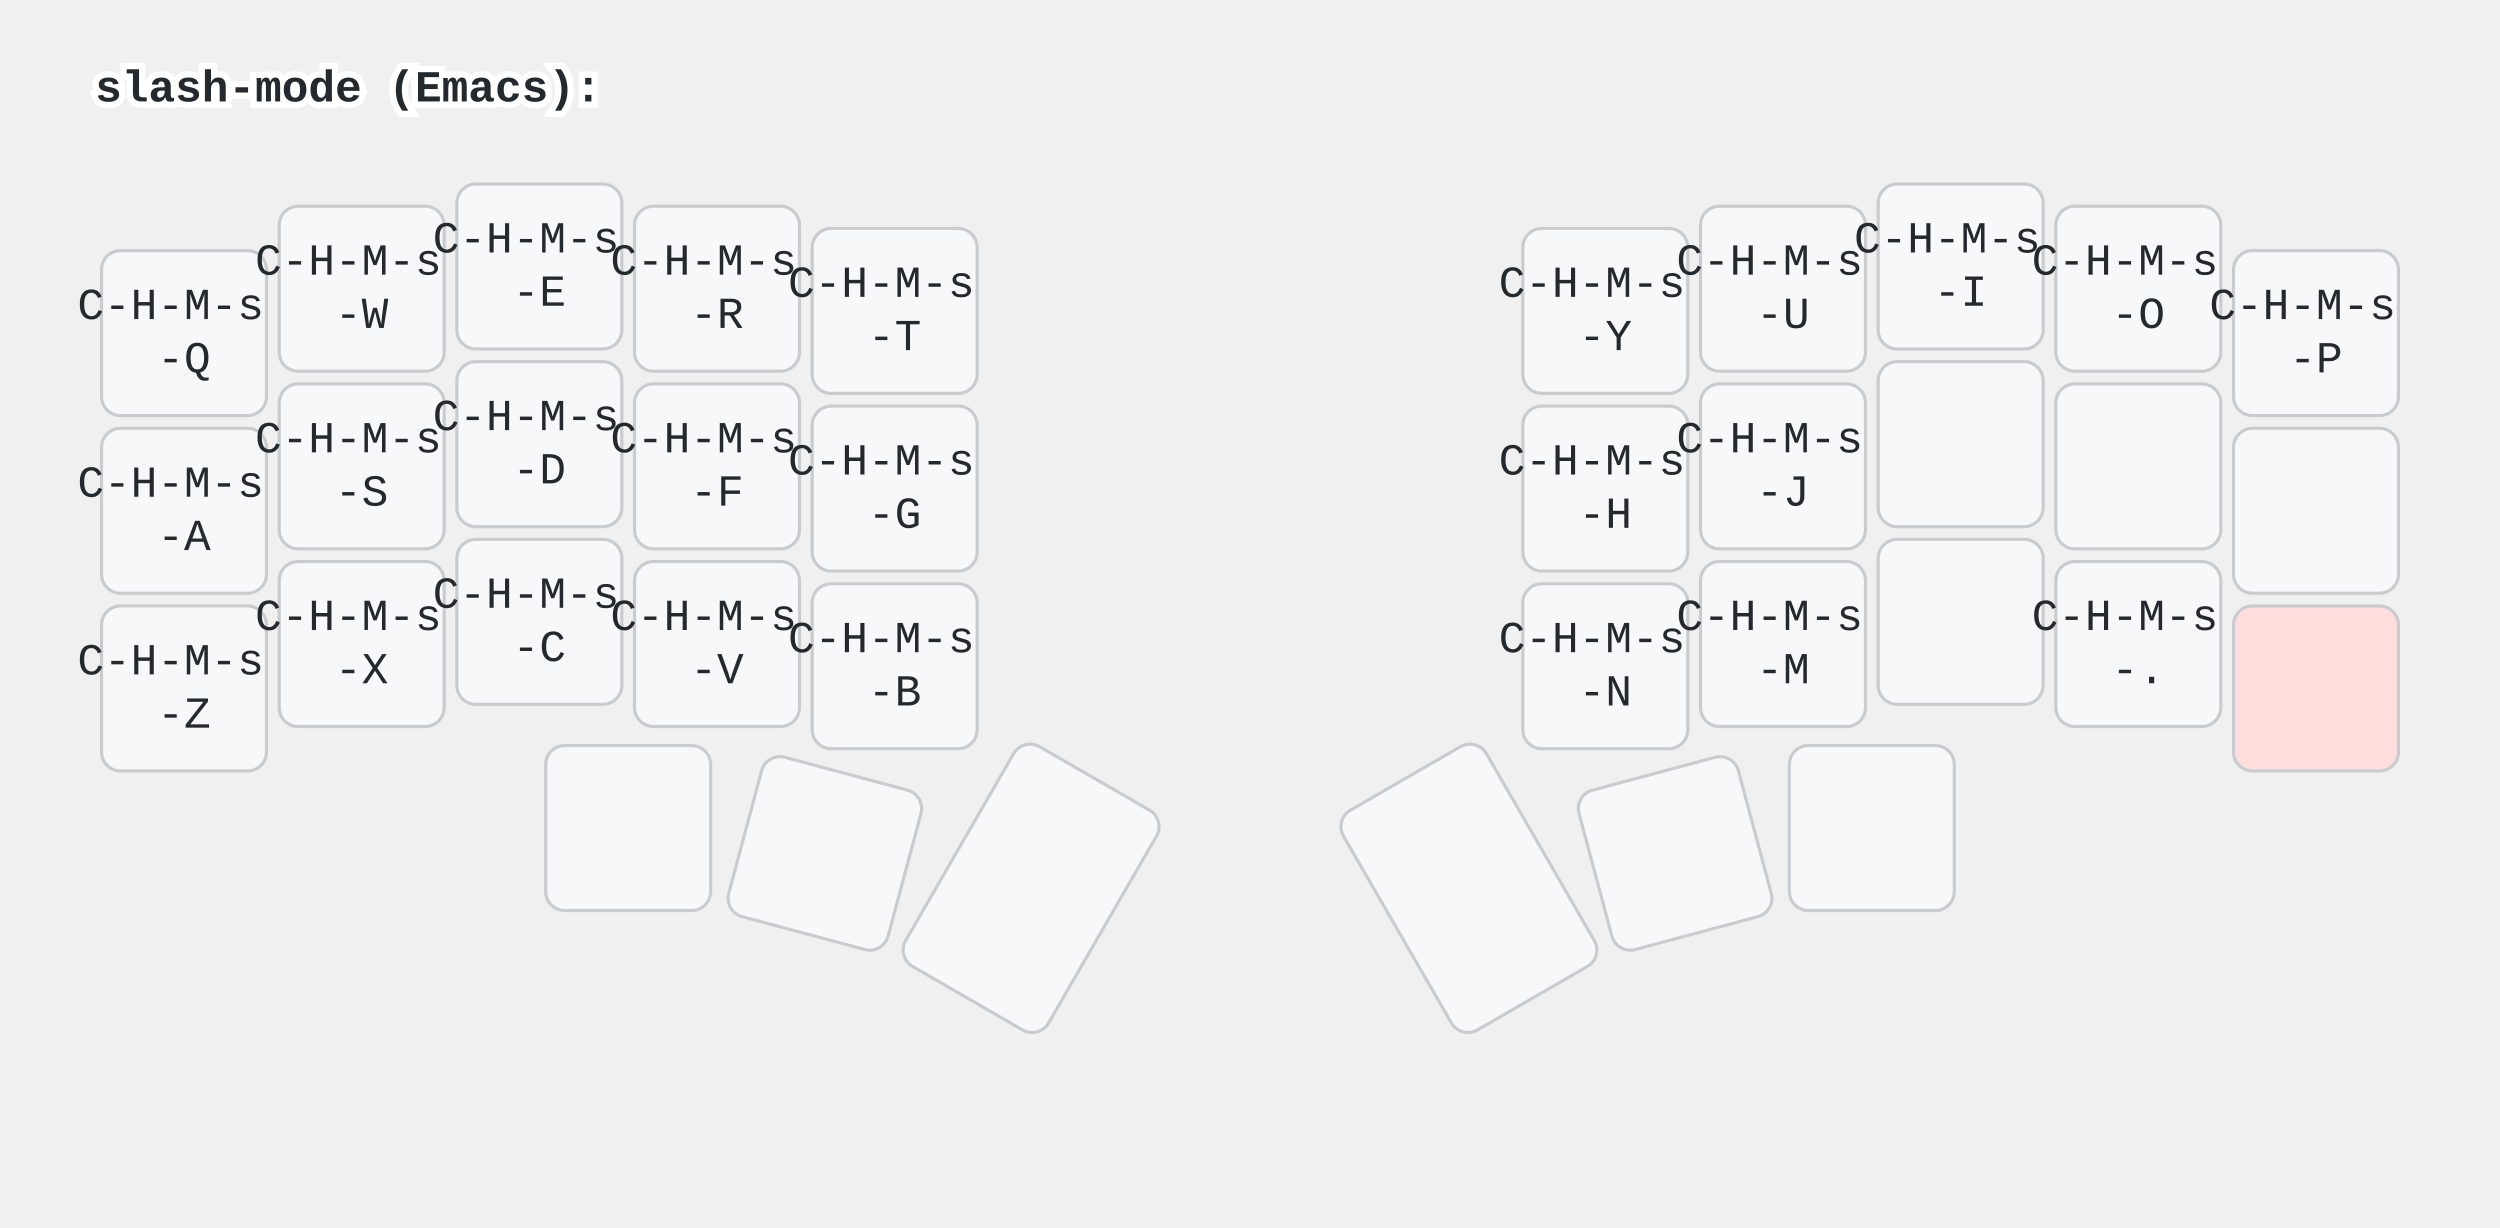
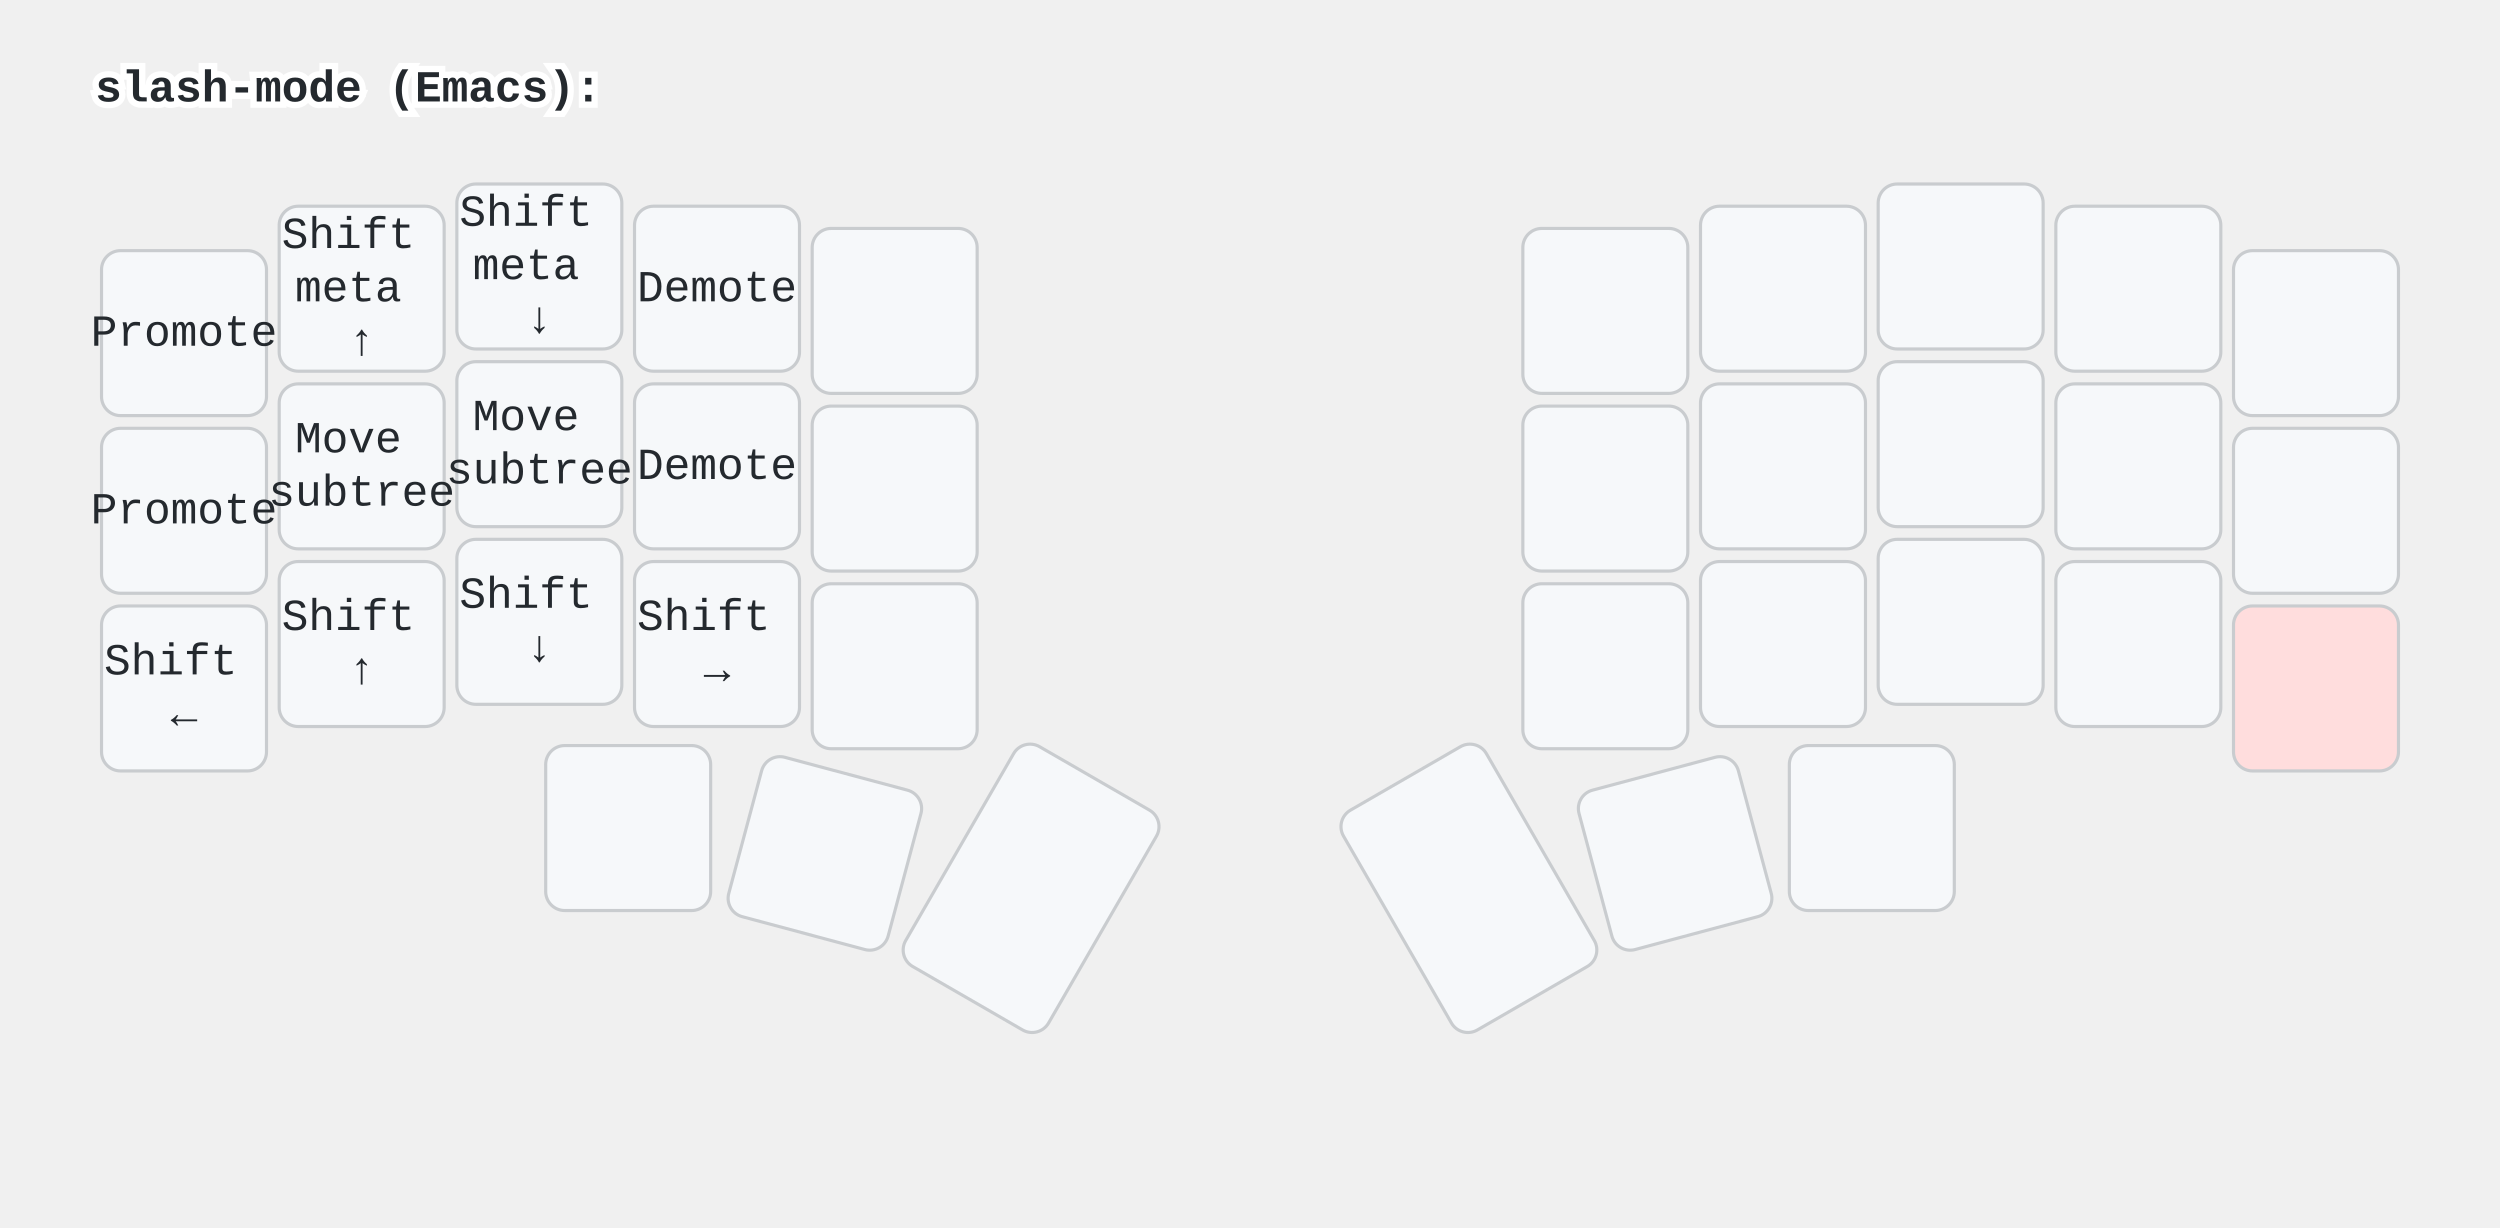
<svg xmlns="http://www.w3.org/2000/svg" width="788" height="387" viewBox="0 0 788 387" class="keymap">
  <style>/* inherit to force styles through use tags */
svg path {
    fill: inherit;
}

/* font and background color specifications */
svg.keymap {
    font-family: SFMono-Regular,Consolas,Liberation Mono,Menlo,monospace;
    font-size: 14px;
    font-kerning: normal;
    text-rendering: optimizeLegibility;
    fill: #24292e;
}

/* default key styling */
rect.key {
    fill: #f6f8fa;
}

rect.key, rect.combo {
    stroke: #c9cccf;
    stroke-width: 1;
}

/* default key side styling, only used is draw_key_sides is set */
rect.side {
    filter: brightness(90%);
}

/* color accent for combo boxes */
rect.combo, rect.combo-separate {
    fill: #cdf;
}

/* color accent for held keys */
rect.held, rect.combo.held {
    fill: #fdd;
}

/* color accent for ghost (optional) keys */
rect.ghost, rect.combo.ghost {
    stroke-dasharray: 4, 4;
    stroke-width: 2;
}

text {
    text-anchor: middle;
    dominant-baseline: middle;
}

/* styling for layer labels */
text.label {
    font-weight: bold;
    text-anchor: start;
    stroke: white;
    stroke-width: 4;
    paint-order: stroke;
}

/* styling for optional footer */
text.footer {
    text-anchor: end;
    dominant-baseline: auto;
    stroke: white;
    stroke-width: 4;
    paint-order: stroke;
}

/* styling for combo tap, and key non-tap label text */
text.combo, text.hold, text.shifted, text.left, text.right {
    font-size: 11px;
}

text.hold {
    text-anchor: middle;
    dominant-baseline: auto;
}

text.shifted {
    text-anchor: middle;
    dominant-baseline: hanging;
}

text.left {
    text-anchor: start;
}

text.right {
    text-anchor: end;
}

text.layer-activator {
    text-decoration: underline;
}

/* styling for hold/shifted label text in combo box */
text.combo.hold, text.combo.shifted, text.combo.left, text.combo.right {
    font-size: 8px;
}

/* lighter symbol for transparent keys */
text.trans {
    fill: #7b7e81;
}

/* styling for combo dendrons */
path.combo {
    stroke-width: 1;
    stroke: gray;
    fill: none;
}

/* Start Tabler Icons Cleanup */
/* cannot use height/width with glyphs */
.icon-tabler &gt; path {
    fill: inherit;
    stroke: inherit;
    stroke-width: 2;
}
/* hide tabler's default box */
.icon-tabler &gt; path[stroke="none"][fill="none"] {
    visibility: hidden;
}
/* End Tabler Icons Cleanup */
</style>
  <g transform="translate(30, 0)" class="layer-slash-mode (Emacs)">
    <text x="0" y="28" class="label" id="slash-mode-Emacs">slash-mode (Emacs):</text>
    <g transform="translate(0, 56)">
      <g transform="translate(28, 49)" class="key keypos-0">
        <rect rx="6" ry="6" x="-26" y="-26" width="52" height="52" class="key" />
-         <text x="0" y="0" class="key tap">
-           <tspan x="0" dy="-0.6em">C-H-M-s</tspan>
-           <tspan x="0" dy="1.2em">-Q</tspan>
-         </text>
+         <text x="0" y="0" class="key tap">Promote</text>
      </g>
      <g transform="translate(84, 35)" class="key keypos-1">
        <rect rx="6" ry="6" x="-26" y="-26" width="52" height="52" class="key" />
        <text x="0" y="0" class="key tap">
-           <tspan x="0" dy="-0.6em">C-H-M-s</tspan>
-           <tspan x="0" dy="1.2em">-W</tspan>
+           <tspan x="0" dy="-1.2em">Shift</tspan>
+           <tspan x="0" dy="1.2em">meta</tspan>
+           <tspan x="0" dy="1.2em">↑</tspan>
        </text>
      </g>
      <g transform="translate(140, 28)" class="key keypos-2">
        <rect rx="6" ry="6" x="-26" y="-26" width="52" height="52" class="key" />
        <text x="0" y="0" class="key tap">
-           <tspan x="0" dy="-0.6em">C-H-M-s</tspan>
-           <tspan x="0" dy="1.2em">-E</tspan>
+           <tspan x="0" dy="-1.2em">Shift</tspan>
+           <tspan x="0" dy="1.2em">meta</tspan>
+           <tspan x="0" dy="1.2em">↓</tspan>
        </text>
      </g>
      <g transform="translate(196, 35)" class="key keypos-3">
        <rect rx="6" ry="6" x="-26" y="-26" width="52" height="52" class="key" />
-         <text x="0" y="0" class="key tap">
-           <tspan x="0" dy="-0.6em">C-H-M-s</tspan>
-           <tspan x="0" dy="1.2em">-R</tspan>
-         </text>
+         <text x="0" y="0" class="key tap">Demote</text>
      </g>
      <g transform="translate(252, 42)" class="key keypos-4">
        <rect rx="6" ry="6" x="-26" y="-26" width="52" height="52" class="key" />
-         <text x="0" y="0" class="key tap">
-           <tspan x="0" dy="-0.6em">C-H-M-s</tspan>
-           <tspan x="0" dy="1.2em">-T</tspan>
-         </text>
      </g>
      <g transform="translate(476, 42)" class="key keypos-5">
        <rect rx="6" ry="6" x="-26" y="-26" width="52" height="52" class="key" />
-         <text x="0" y="0" class="key tap">
-           <tspan x="0" dy="-0.6em">C-H-M-s</tspan>
-           <tspan x="0" dy="1.2em">-Y</tspan>
-         </text>
      </g>
      <g transform="translate(532, 35)" class="key keypos-6">
        <rect rx="6" ry="6" x="-26" y="-26" width="52" height="52" class="key" />
-         <text x="0" y="0" class="key tap">
-           <tspan x="0" dy="-0.6em">C-H-M-s</tspan>
-           <tspan x="0" dy="1.2em">-U</tspan>
-         </text>
      </g>
      <g transform="translate(588, 28)" class="key keypos-7">
        <rect rx="6" ry="6" x="-26" y="-26" width="52" height="52" class="key" />
-         <text x="0" y="0" class="key tap">
-           <tspan x="0" dy="-0.6em">C-H-M-s</tspan>
-           <tspan x="0" dy="1.2em">-I</tspan>
-         </text>
      </g>
      <g transform="translate(644, 35)" class="key keypos-8">
        <rect rx="6" ry="6" x="-26" y="-26" width="52" height="52" class="key" />
-         <text x="0" y="0" class="key tap">
-           <tspan x="0" dy="-0.6em">C-H-M-s</tspan>
-           <tspan x="0" dy="1.2em">-O</tspan>
-         </text>
      </g>
      <g transform="translate(700, 49)" class="key keypos-9">
        <rect rx="6" ry="6" x="-26" y="-26" width="52" height="52" class="key" />
-         <text x="0" y="0" class="key tap">
-           <tspan x="0" dy="-0.6em">C-H-M-s</tspan>
-           <tspan x="0" dy="1.2em">-P</tspan>
-         </text>
      </g>
      <g transform="translate(28, 105)" class="key keypos-10">
        <rect rx="6" ry="6" x="-26" y="-26" width="52" height="52" class="key" />
-         <text x="0" y="0" class="key tap">
-           <tspan x="0" dy="-0.6em">C-H-M-s</tspan>
-           <tspan x="0" dy="1.2em">-A</tspan>
-         </text>
+         <text x="0" y="0" class="key tap">Promote</text>
      </g>
      <g transform="translate(84, 91)" class="key keypos-11">
        <rect rx="6" ry="6" x="-26" y="-26" width="52" height="52" class="key" />
        <text x="0" y="0" class="key tap">
-           <tspan x="0" dy="-0.6em">C-H-M-s</tspan>
-           <tspan x="0" dy="1.2em">-S</tspan>
+           <tspan x="0" dy="-0.6em">Move</tspan>
+           <tspan x="0" dy="1.2em">subtree</tspan>
        </text>
      </g>
      <g transform="translate(140, 84)" class="key keypos-12">
        <rect rx="6" ry="6" x="-26" y="-26" width="52" height="52" class="key" />
        <text x="0" y="0" class="key tap">
-           <tspan x="0" dy="-0.6em">C-H-M-s</tspan>
-           <tspan x="0" dy="1.2em">-D</tspan>
+           <tspan x="0" dy="-0.6em">Move</tspan>
+           <tspan x="0" dy="1.2em">subtree</tspan>
        </text>
      </g>
      <g transform="translate(196, 91)" class="key keypos-13">
        <rect rx="6" ry="6" x="-26" y="-26" width="52" height="52" class="key" />
-         <text x="0" y="0" class="key tap">
-           <tspan x="0" dy="-0.6em">C-H-M-s</tspan>
-           <tspan x="0" dy="1.2em">-F</tspan>
-         </text>
+         <text x="0" y="0" class="key tap">Demote</text>
      </g>
      <g transform="translate(252, 98)" class="key keypos-14">
        <rect rx="6" ry="6" x="-26" y="-26" width="52" height="52" class="key" />
-         <text x="0" y="0" class="key tap">
-           <tspan x="0" dy="-0.6em">C-H-M-s</tspan>
-           <tspan x="0" dy="1.2em">-G</tspan>
-         </text>
      </g>
      <g transform="translate(476, 98)" class="key keypos-15">
        <rect rx="6" ry="6" x="-26" y="-26" width="52" height="52" class="key" />
-         <text x="0" y="0" class="key tap">
-           <tspan x="0" dy="-0.6em">C-H-M-s</tspan>
-           <tspan x="0" dy="1.2em">-H</tspan>
-         </text>
      </g>
      <g transform="translate(532, 91)" class="key keypos-16">
        <rect rx="6" ry="6" x="-26" y="-26" width="52" height="52" class="key" />
-         <text x="0" y="0" class="key tap">
-           <tspan x="0" dy="-0.6em">C-H-M-s</tspan>
-           <tspan x="0" dy="1.2em">-J</tspan>
-         </text>
      </g>
      <g transform="translate(588, 84)" class="key keypos-17">
        <rect rx="6" ry="6" x="-26" y="-26" width="52" height="52" class="key" />
      </g>
      <g transform="translate(644, 91)" class="key keypos-18">
        <rect rx="6" ry="6" x="-26" y="-26" width="52" height="52" class="key" />
      </g>
      <g transform="translate(700, 105)" class="key keypos-19">
        <rect rx="6" ry="6" x="-26" y="-26" width="52" height="52" class="key" />
      </g>
      <g transform="translate(28, 161)" class="key keypos-20">
        <rect rx="6" ry="6" x="-26" y="-26" width="52" height="52" class="key" />
        <text x="0" y="0" class="key tap">
-           <tspan x="0" dy="-0.6em">C-H-M-s</tspan>
-           <tspan x="0" dy="1.2em">-Z</tspan>
+           <tspan x="0" dy="-0.6em">Shift</tspan>
+           <tspan x="0" dy="1.2em">←</tspan>
        </text>
      </g>
      <g transform="translate(84, 147)" class="key keypos-21">
        <rect rx="6" ry="6" x="-26" y="-26" width="52" height="52" class="key" />
        <text x="0" y="0" class="key tap">
-           <tspan x="0" dy="-0.6em">C-H-M-s</tspan>
-           <tspan x="0" dy="1.2em">-X</tspan>
+           <tspan x="0" dy="-0.6em">Shift</tspan>
+           <tspan x="0" dy="1.2em">↑</tspan>
        </text>
      </g>
      <g transform="translate(140, 140)" class="key keypos-22">
        <rect rx="6" ry="6" x="-26" y="-26" width="52" height="52" class="key" />
        <text x="0" y="0" class="key tap">
-           <tspan x="0" dy="-0.6em">C-H-M-s</tspan>
-           <tspan x="0" dy="1.2em">-C</tspan>
+           <tspan x="0" dy="-0.6em">Shift</tspan>
+           <tspan x="0" dy="1.2em">↓</tspan>
        </text>
      </g>
      <g transform="translate(196, 147)" class="key keypos-23">
        <rect rx="6" ry="6" x="-26" y="-26" width="52" height="52" class="key" />
        <text x="0" y="0" class="key tap">
-           <tspan x="0" dy="-0.6em">C-H-M-s</tspan>
-           <tspan x="0" dy="1.2em">-V</tspan>
+           <tspan x="0" dy="-0.6em">Shift</tspan>
+           <tspan x="0" dy="1.2em">→</tspan>
        </text>
      </g>
      <g transform="translate(252, 154)" class="key keypos-24">
        <rect rx="6" ry="6" x="-26" y="-26" width="52" height="52" class="key" />
-         <text x="0" y="0" class="key tap">
-           <tspan x="0" dy="-0.6em">C-H-M-s</tspan>
-           <tspan x="0" dy="1.2em">-B</tspan>
-         </text>
      </g>
      <g transform="translate(476, 154)" class="key keypos-25">
        <rect rx="6" ry="6" x="-26" y="-26" width="52" height="52" class="key" />
-         <text x="0" y="0" class="key tap">
-           <tspan x="0" dy="-0.6em">C-H-M-s</tspan>
-           <tspan x="0" dy="1.2em">-N</tspan>
-         </text>
      </g>
      <g transform="translate(532, 147)" class="key keypos-26">
        <rect rx="6" ry="6" x="-26" y="-26" width="52" height="52" class="key" />
-         <text x="0" y="0" class="key tap">
-           <tspan x="0" dy="-0.6em">C-H-M-s</tspan>
-           <tspan x="0" dy="1.2em">-M</tspan>
-         </text>
      </g>
      <g transform="translate(588, 140)" class="key keypos-27">
        <rect rx="6" ry="6" x="-26" y="-26" width="52" height="52" class="key" />
      </g>
      <g transform="translate(644, 147)" class="key keypos-28">
        <rect rx="6" ry="6" x="-26" y="-26" width="52" height="52" class="key" />
-         <text x="0" y="0" class="key tap">
-           <tspan x="0" dy="-0.6em">C-H-M-s</tspan>
-           <tspan x="0" dy="1.2em">-.</tspan>
-         </text>
      </g>
      <g transform="translate(700, 161)" class="key held keypos-29">
        <rect rx="6" ry="6" x="-26" y="-26" width="52" height="52" class="key held" />
      </g>
      <g transform="translate(168, 205)" class="key keypos-30">
        <rect rx="6" ry="6" x="-26" y="-26" width="52" height="52" class="key" />
      </g>
      <g transform="translate(230, 213) rotate(15.0)" class="key keypos-31">
        <rect rx="6" ry="6" x="-26" y="-26" width="52" height="52" class="key" />
      </g>
      <g transform="translate(295, 224) rotate(30.0)" class="key keypos-32">
        <rect rx="6" ry="6" x="-26" y="-40" width="52" height="80" class="key" />
      </g>
      <g transform="translate(433, 224) rotate(-30.0)" class="key keypos-33">
        <rect rx="6" ry="6" x="-26" y="-40" width="52" height="80" class="key" />
      </g>
      <g transform="translate(498, 213) rotate(-15.0)" class="key keypos-34">
        <rect rx="6" ry="6" x="-26" y="-26" width="52" height="52" class="key" />
      </g>
      <g transform="translate(560, 205)" class="key keypos-35">
        <rect rx="6" ry="6" x="-26" y="-26" width="52" height="52" class="key" />
      </g>
    </g>
  </g>
</svg>
